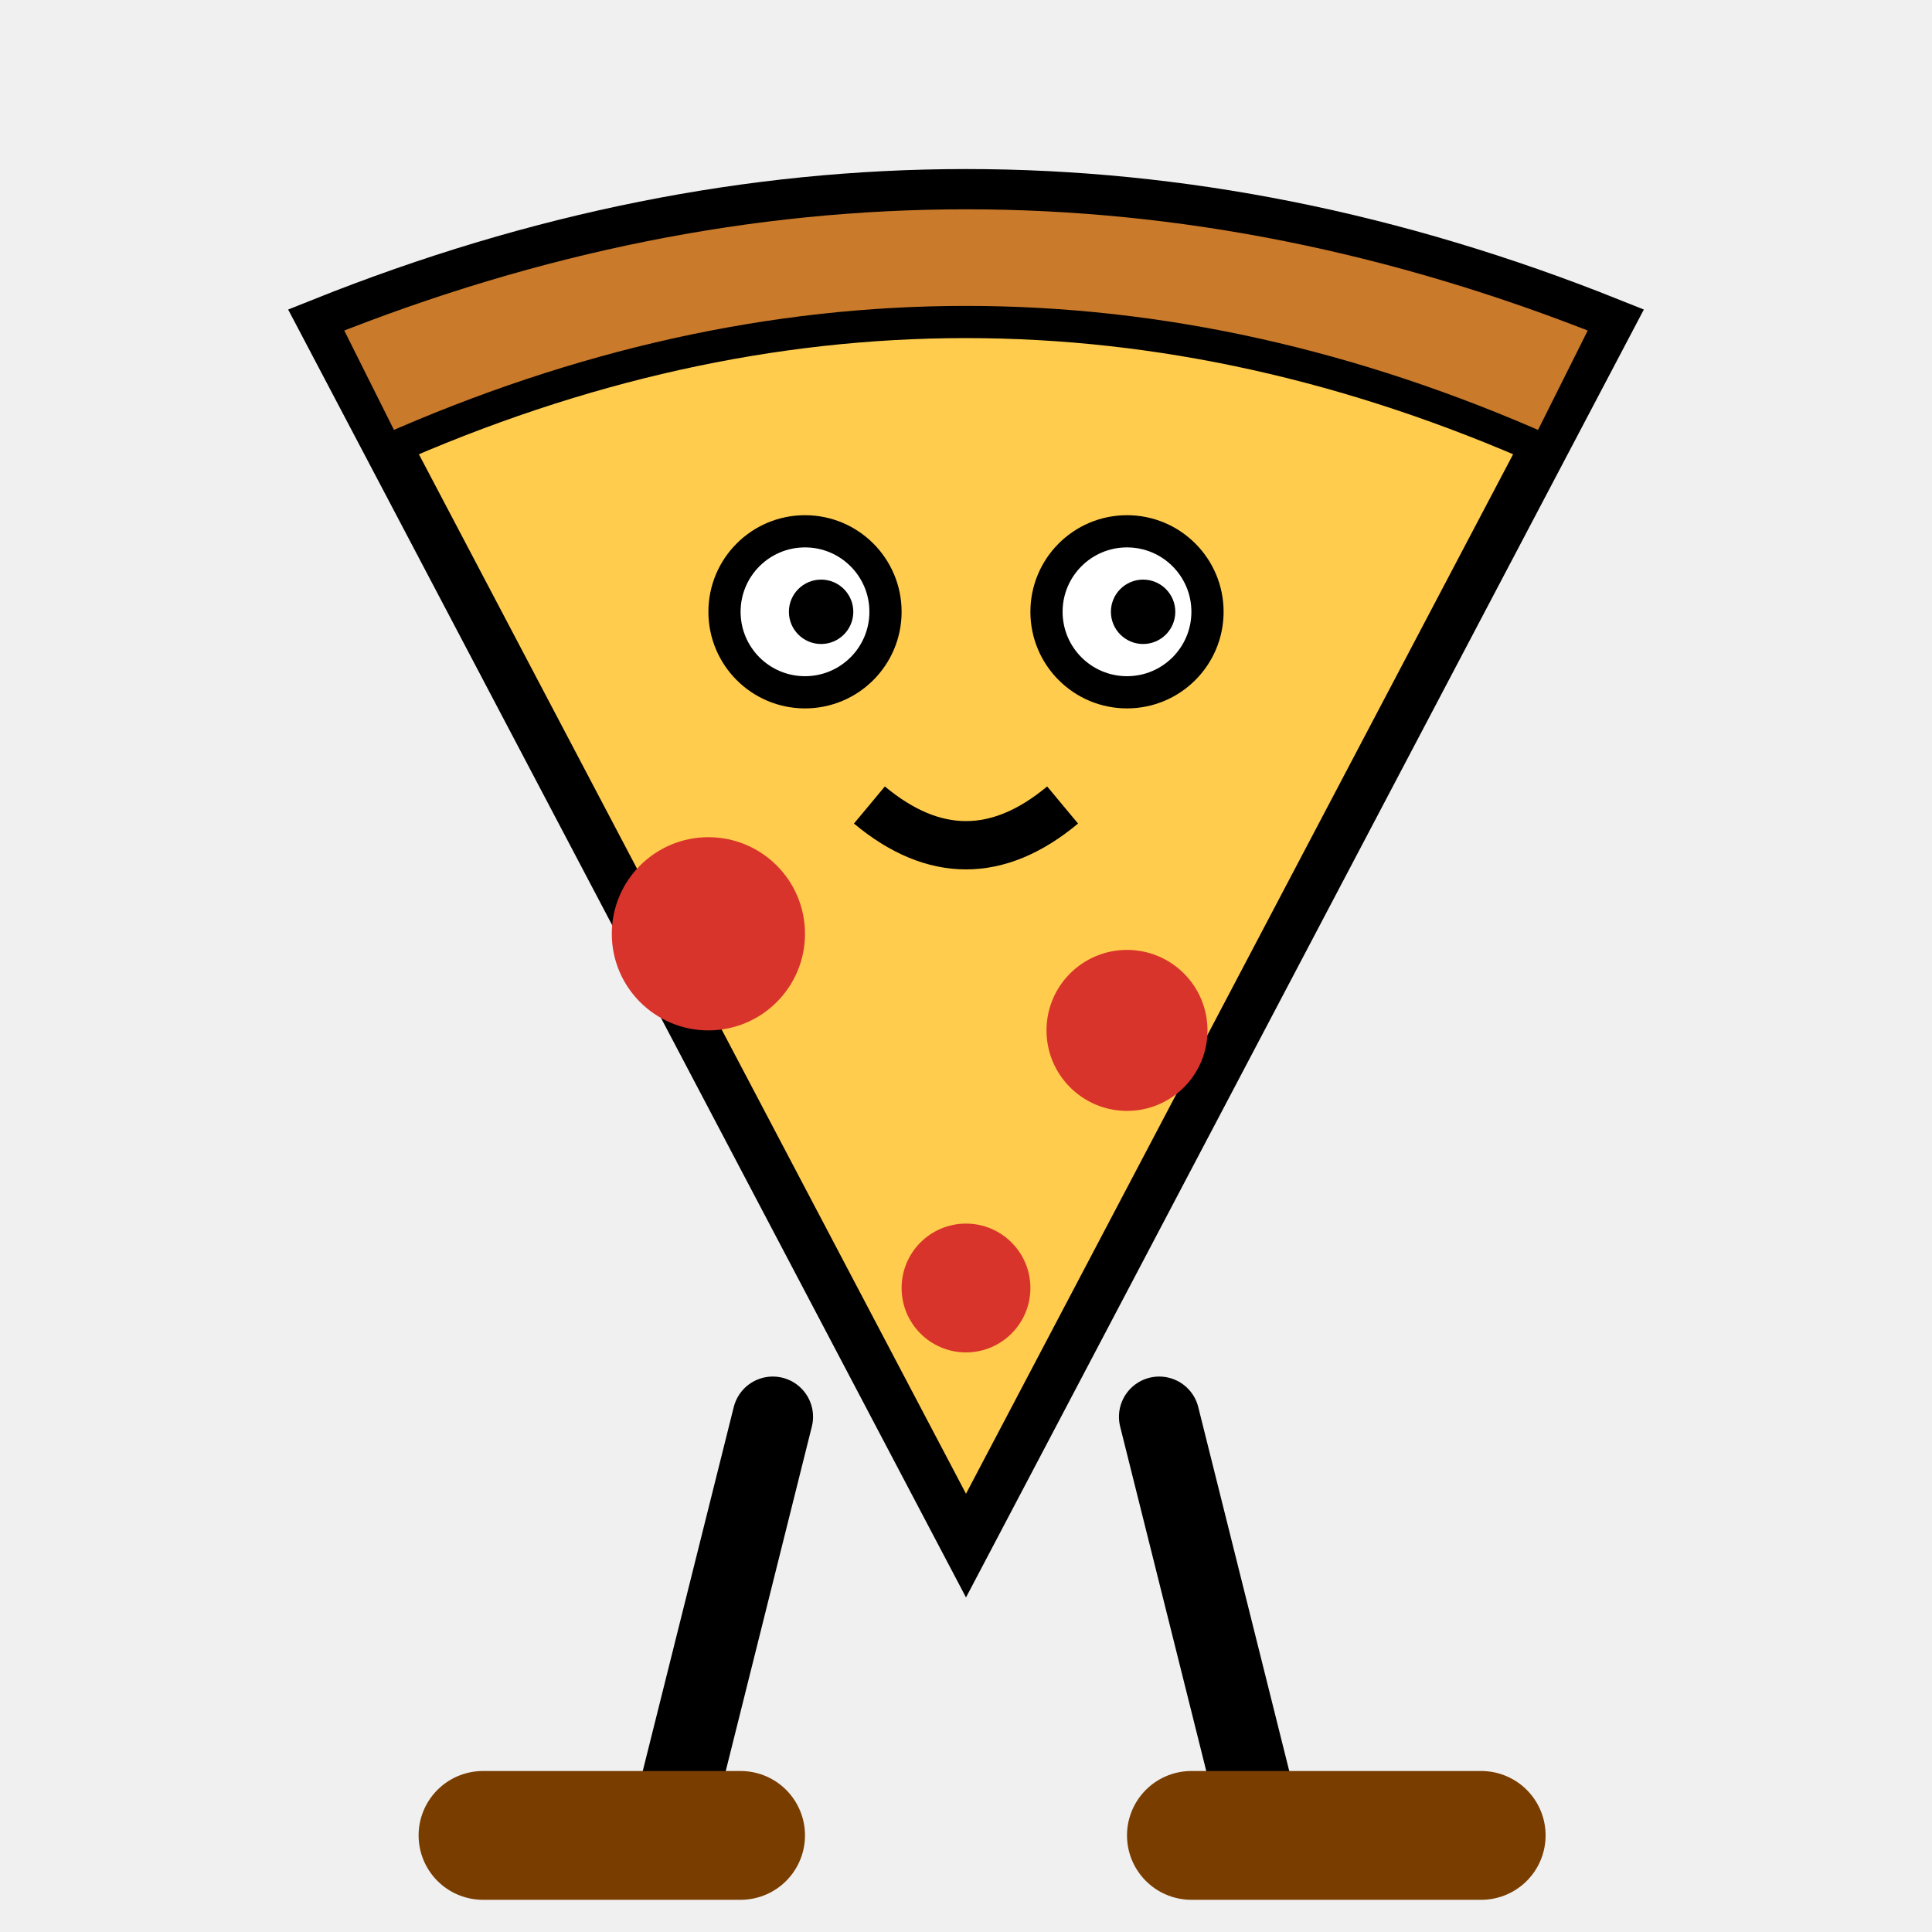
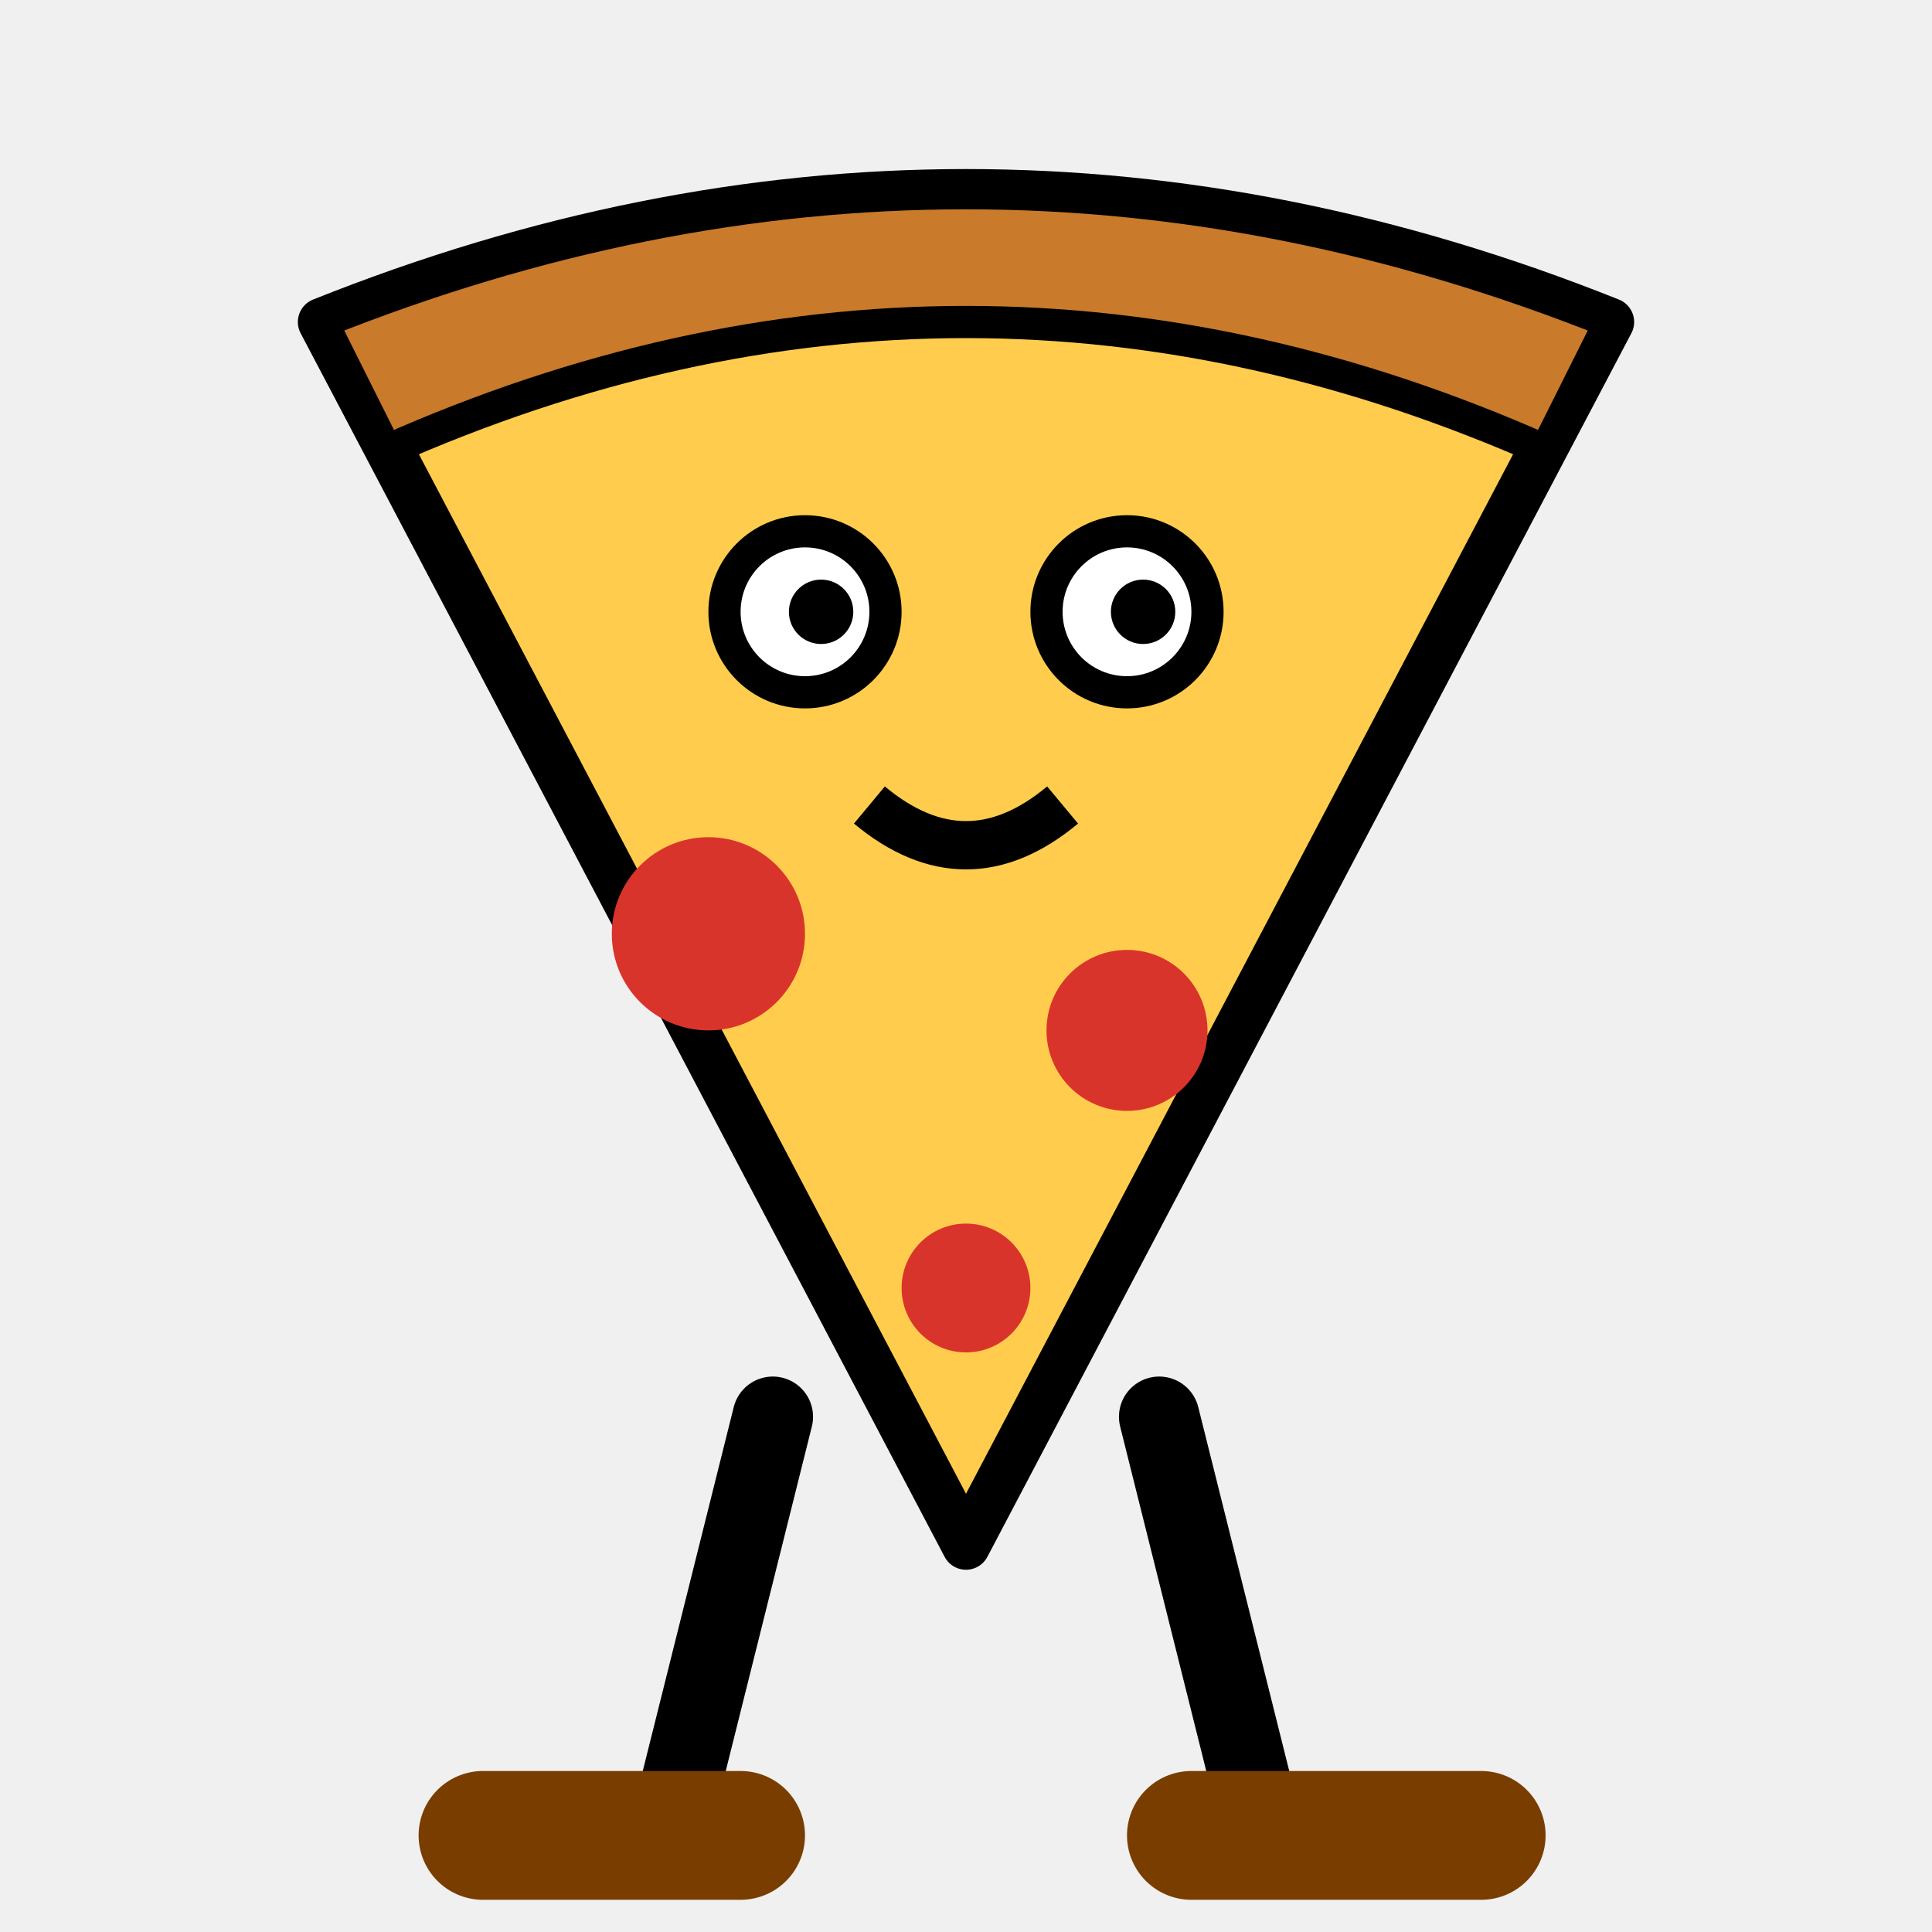
<svg xmlns="http://www.w3.org/2000/svg" viewBox="0 0 120 120">
-   <path d="M48 88 L42 112 M72 88 L78 112" stroke="#000" stroke-width="5" stroke-linecap="round" />
-   <path d="M30 114 H46 M74 114 H92" stroke="#7a3d00" stroke-width="8" stroke-linecap="round" />
-   <path d="M20 20 Q60 4 100 20 L60 96 Z" fill="#ffcc4d" stroke="#000" stroke-width="3" />
+   <path d="M48 88 L42 112 M72 88 L78 112" stroke="#000" stroke-width="5" stroke-linecap="round" stroke-linejoin="round" />
+   <path d="M30 114 H46 M74 114 H92" stroke="#7a3d00" stroke-width="8" stroke-linecap="round" stroke-linejoin="round" />
+   <path d="M20 20 Q60 4 100 20 L60 96 Z" fill="#ffcc4d" stroke="#000" stroke-width="3" stroke-linejoin="round" />
  <path d="M20 20 Q60 4 100 20 L96 28 Q60 12 24 28 Z" fill="#c97a2b" stroke="#000" stroke-width="2" />
  <circle cx="44" cy="58" r="6" fill="#d9342b" />
  <circle cx="70" cy="64" r="5" fill="#d9342b" />
  <circle cx="60" cy="80" r="4" fill="#d9342b" />
  <circle cx="50" cy="38" r="5" fill="#fff" stroke="#000" stroke-width="2" />
  <circle cx="51" cy="38" r="2" fill="#000" />
  <circle cx="70" cy="38" r="5" fill="#fff" stroke="#000" stroke-width="2" />
  <circle cx="71" cy="38" r="2" fill="#000" />
-   <path d="M54 50 Q60 55 66 50" fill="none" stroke="#000" stroke-width="3" />
+   <path d="M54 50 Q60 55 66 50" fill="none" stroke="#000" stroke-width="3" stroke-linejoin="round" />
</svg>
